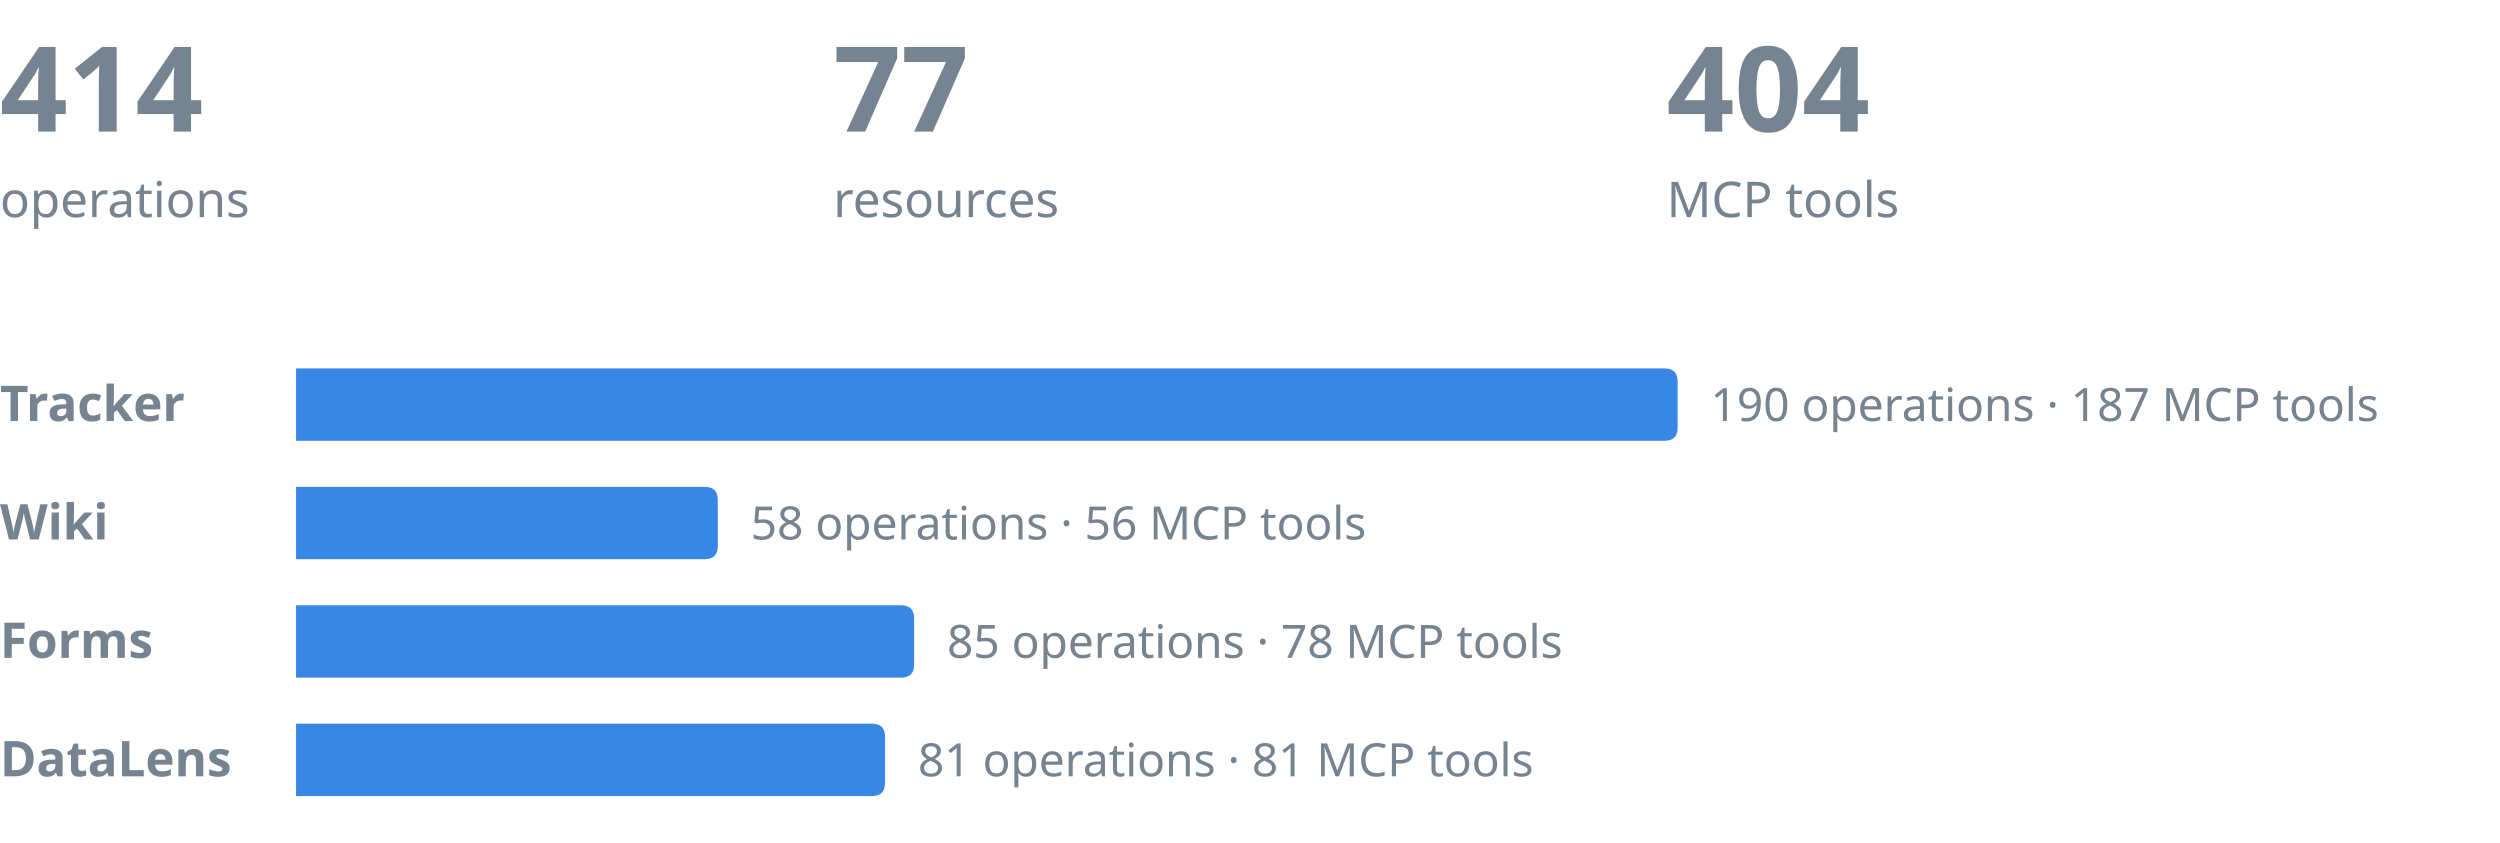
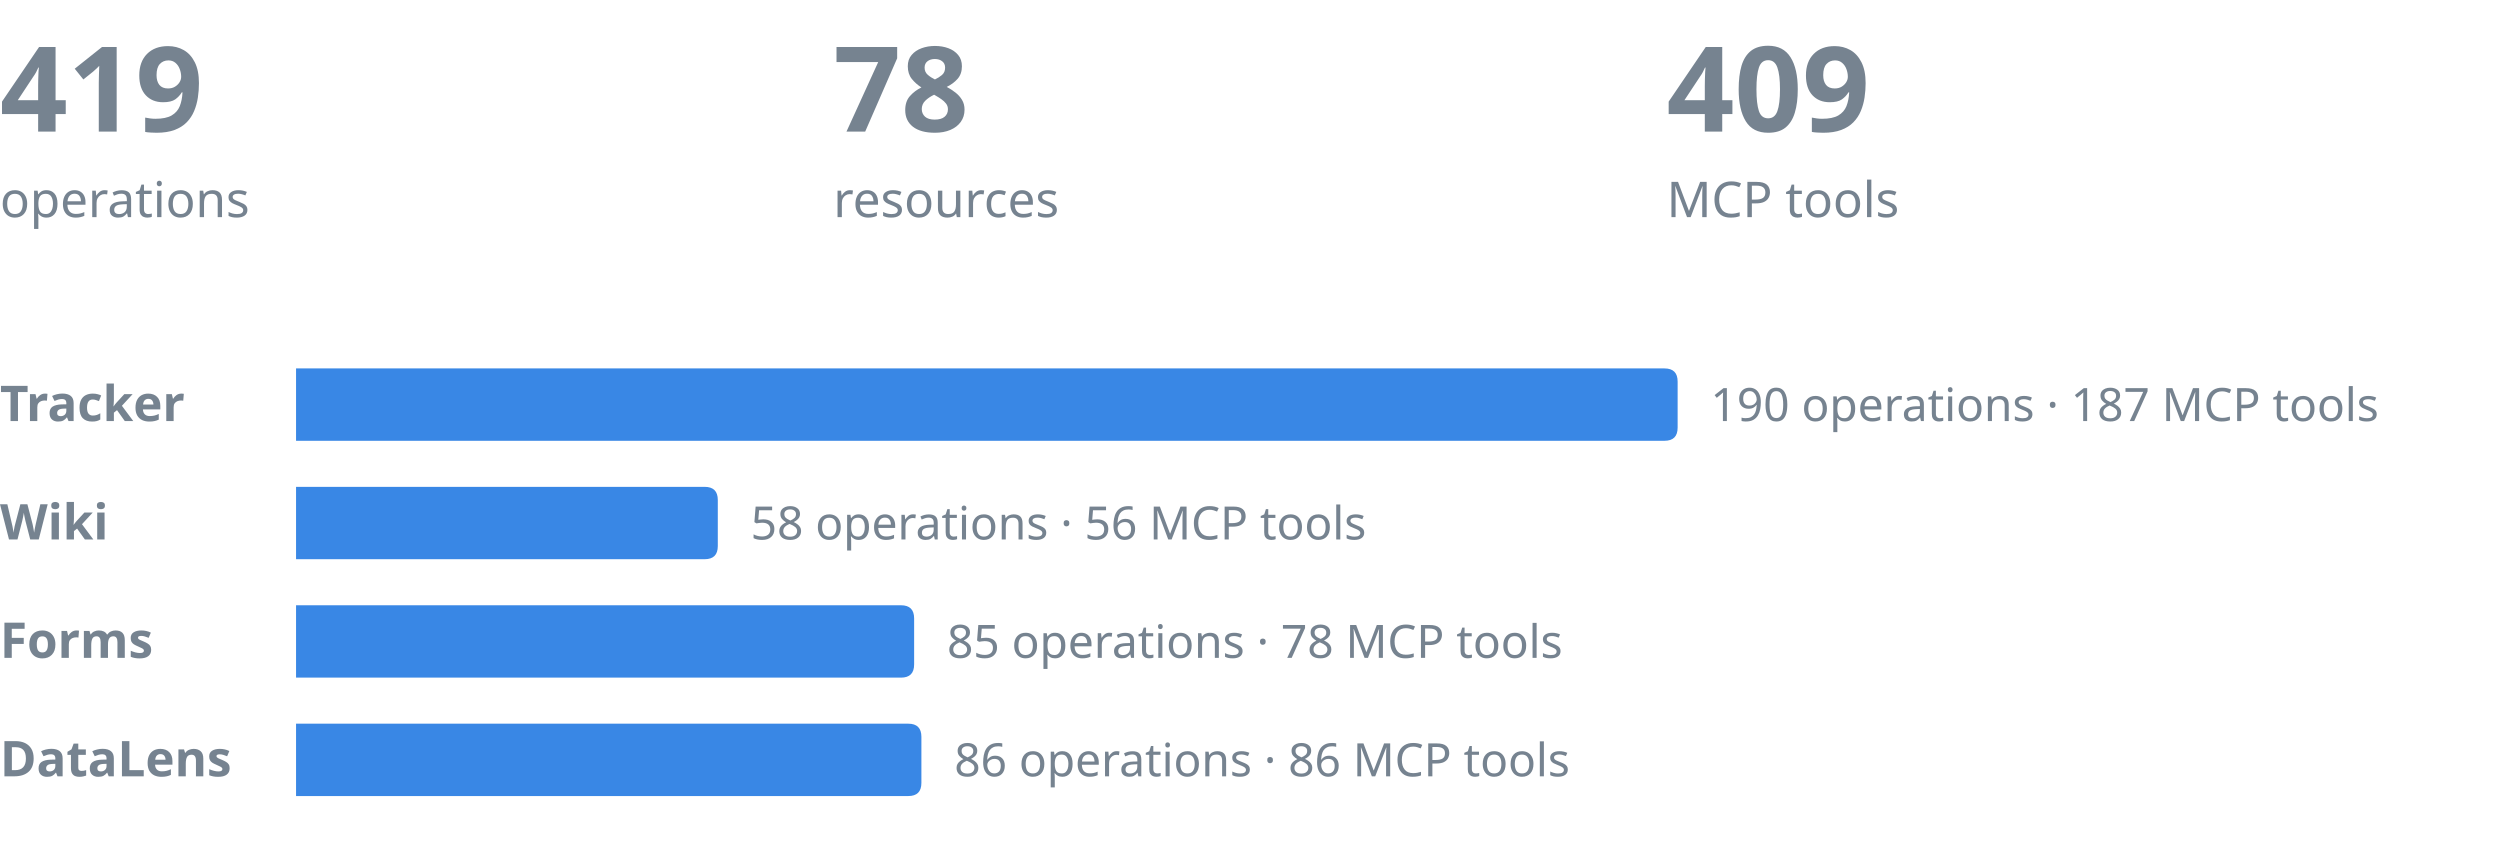
<svg xmlns="http://www.w3.org/2000/svg" width="760" height="256" viewBox="0 0 760 256" font-family="-apple-system, BlinkMacSystemFont, 'Segoe UI', 'Noto Sans', Helvetica, Arial, sans-serif" role="img" aria-labelledby="title">
  <style>.value{fill:#768390}.label{fill:#768390}.bar{fill:#3987e5}</style>
-   <text class="value" x="0" y="40" font-size="36" font-weight="600">414</text>
+   <text class="value" x="0" y="40" font-size="36" font-weight="600">419</text>
  <text class="label" x="0" y="66" font-size="15">operations</text>
-   <text class="value" x="253.333" y="40" font-size="36" font-weight="600">77</text>
+   <text class="value" x="253.333" y="40" font-size="36" font-weight="600">78</text>
  <text class="label" x="253.333" y="66" font-size="15">resources</text>
-   <text class="value" x="506.667" y="40" font-size="36" font-weight="600">404</text>
+   <text class="value" x="506.667" y="40" font-size="36" font-weight="600">409</text>
  <text class="label" x="506.667" y="66" font-size="15">MCP tools</text>
  <text class="value" x="0" y="128" font-size="15" font-weight="600">Tracker</text>
  <path class="bar" d="M90,112H506Q510,112 510,116V130Q510,134 506,134H90Z" />
  <text class="label" x="520" y="128" font-size="14">190 operations · 187 MCP tools</text>
  <text class="value" x="0" y="164" font-size="15" font-weight="600">Wiki</text>
  <path class="bar" d="M90,148H214.211Q218.211,148 218.211,152V166Q218.211,170 214.211,170H90Z" />
  <text class="label" x="228.211" y="164" font-size="14">58 operations · 56 MCP tools</text>
  <text class="value" x="0" y="200" font-size="15" font-weight="600">Forms</text>
  <path class="bar" d="M90,184H273.895Q277.895,184 277.895,188V202Q277.895,206 273.895,206H90Z" />
  <text class="label" x="287.895" y="200" font-size="14">85 operations · 78 MCP tools</text>
  <text class="value" x="0" y="236" font-size="15" font-weight="600">DataLens</text>
-   <path class="bar" d="M90,220H265.053Q269.053,220 269.053,224V238Q269.053,242 265.053,242H90Z" />
-   <text class="label" x="279.053" y="236" font-size="14">81 operations · 81 MCP tools</text>
+   <path class="bar" d="M90,220H276.105Q280.105,220 280.105,224V238Q280.105,242 276.105,242H90Z" />
+   <text class="label" x="290.105" y="236" font-size="14">86 operations · 86 MCP tools</text>
</svg>
